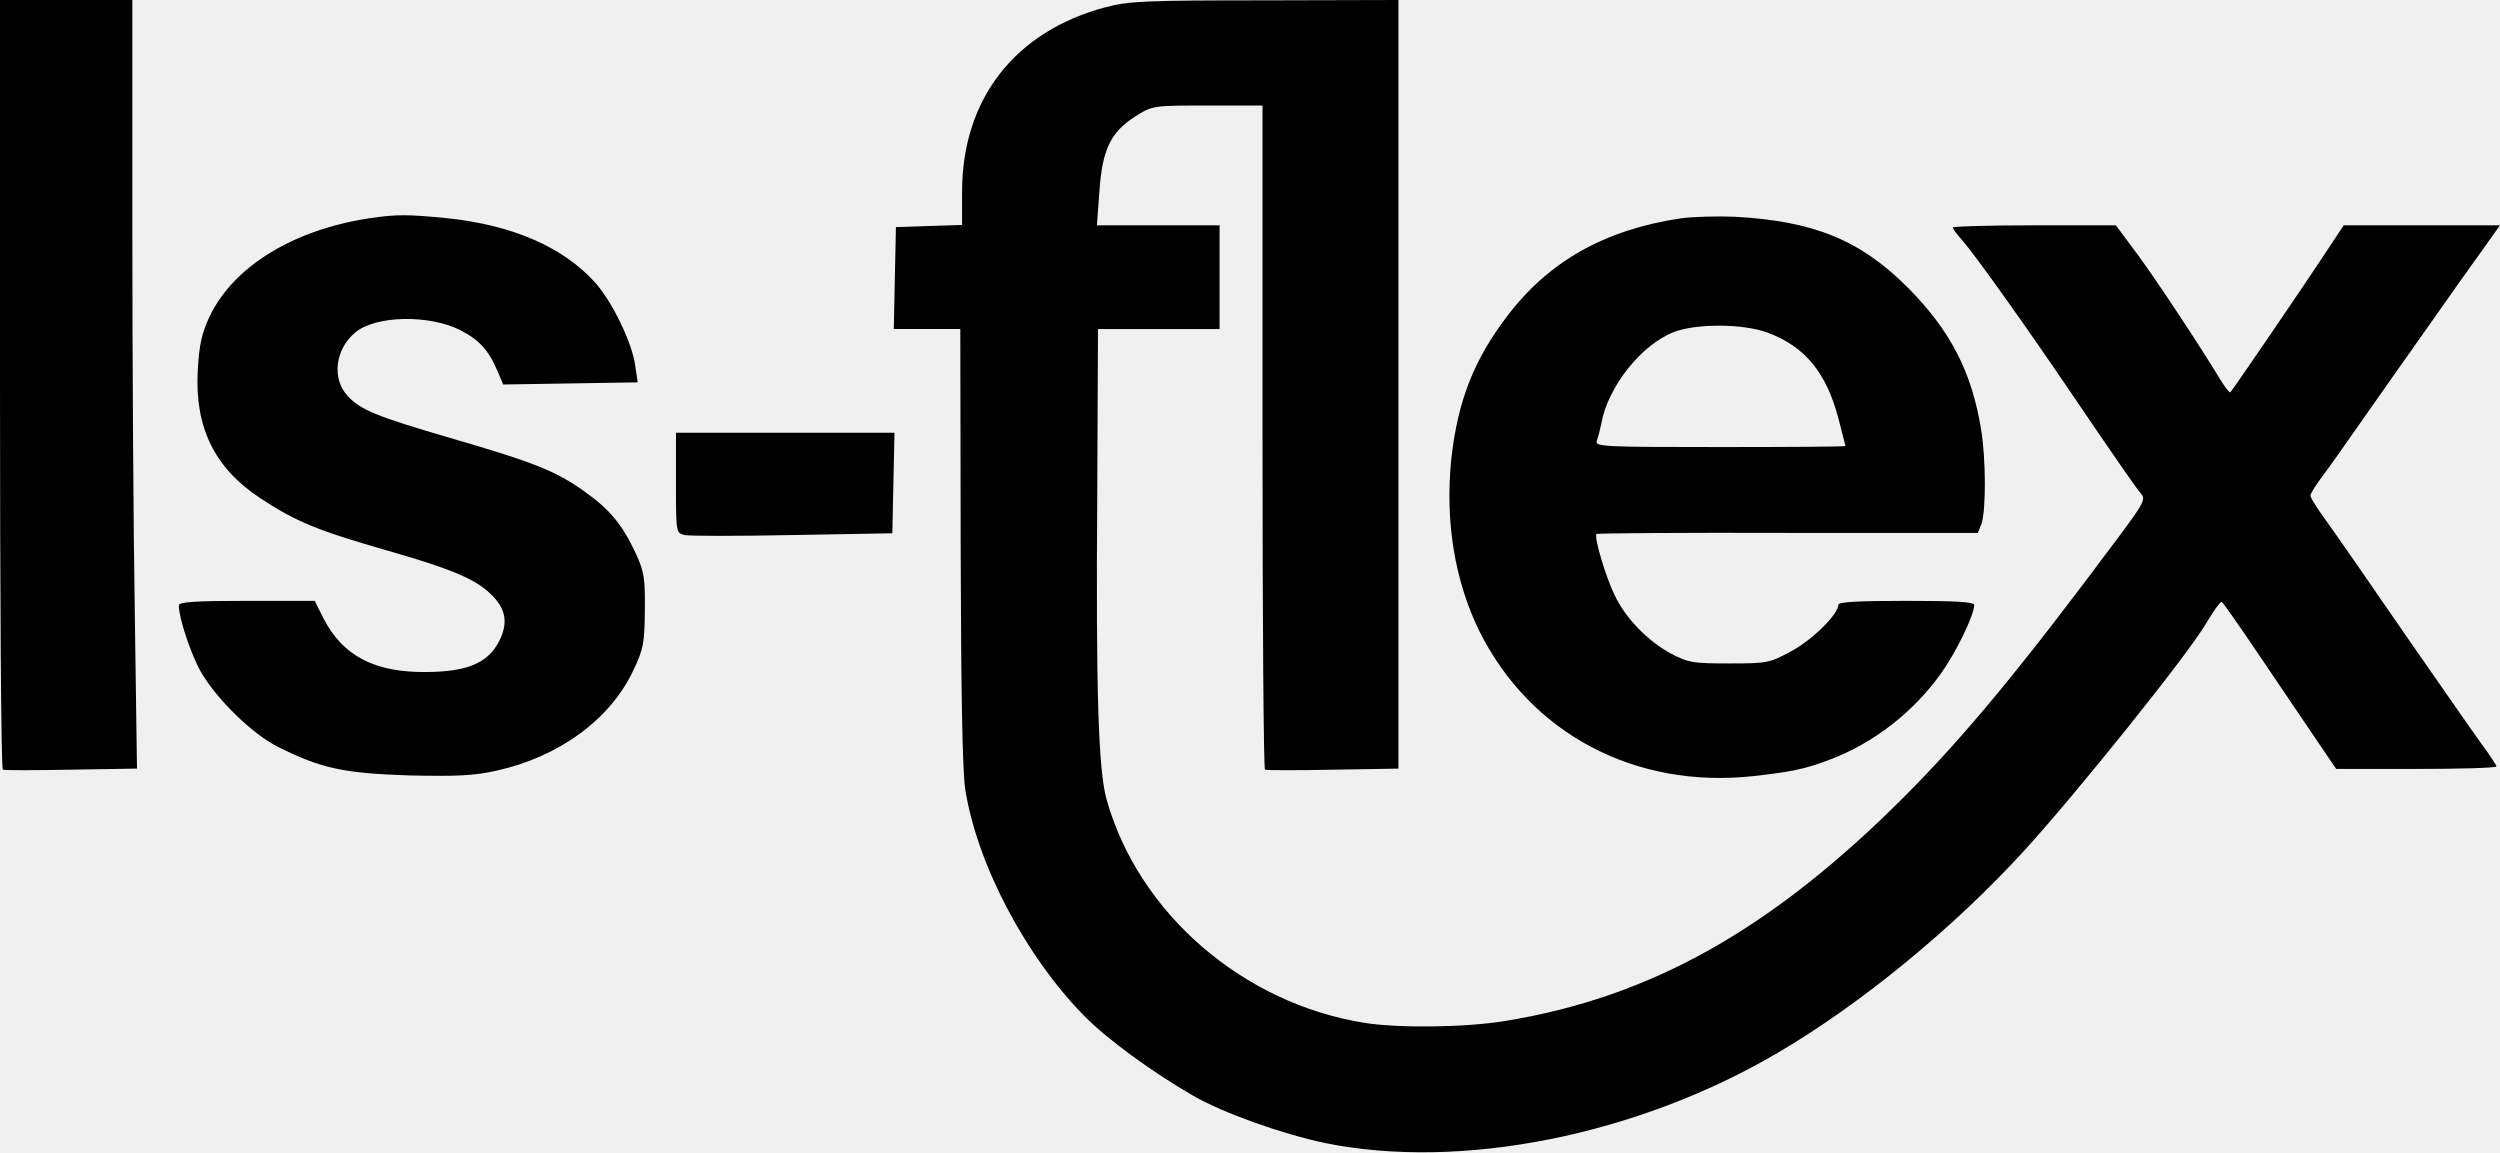
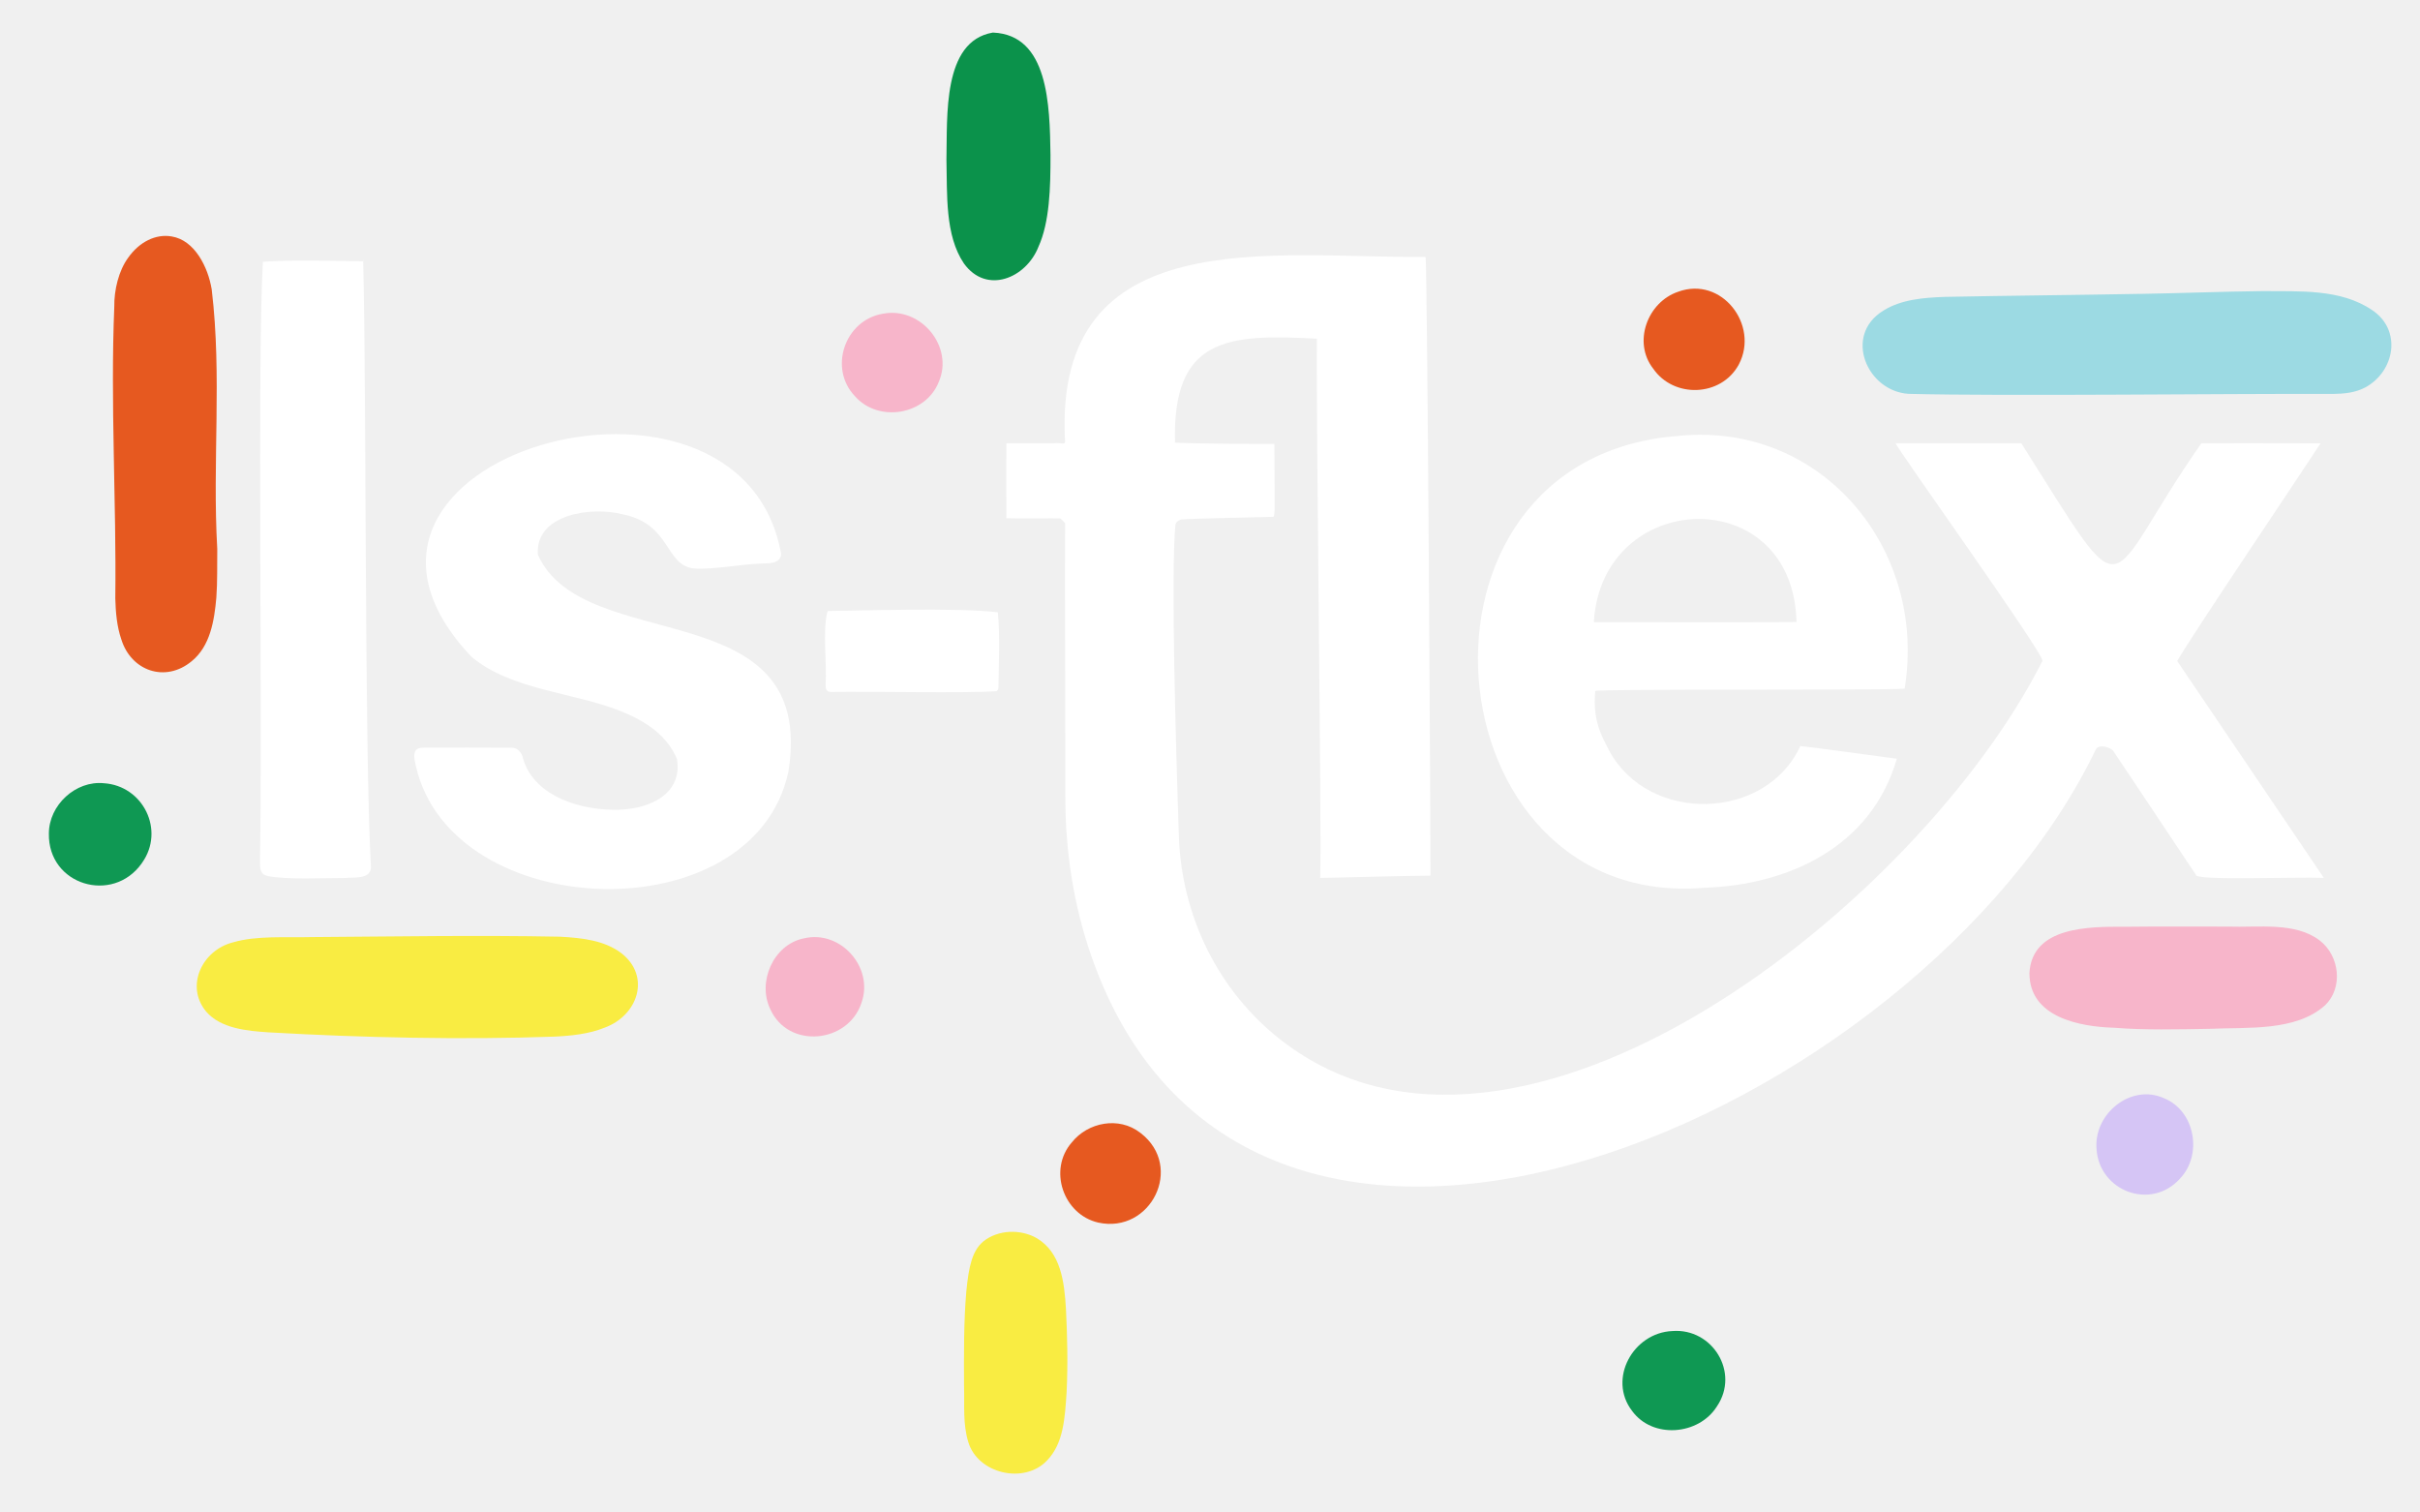
- <svg xmlns="http://www.w3.org/2000/svg" viewBox="103.297 59.066 192.033 88.512" version="1.0" fill="currentColor">
-   <g class="layer">
-     <path d="M103.297 88.571c0 16.236.082 29.56.22 29.615.11.055 2.473.055 5.247 0l5.055-.082-.165-11.731c-.11-6.456-.192-19.725-.192-29.533V59.066h-10.165zm84.945-28.956c-6.978 1.841-11.044 7.06-11.044 14.176v2.555l-2.527.082-2.555.082-.082 3.901-.082 3.929h5.11l.027 16.703c.027 11.319.137 17.308.357 18.681.907 5.742 4.67 12.857 9.148 17.39 1.758 1.786 5.22 4.313 8.324 6.099 2.308 1.346 6.896 2.967 10.165 3.654 10.412 2.115 23.956-.577 34.753-6.923 6.429-3.764 13.571-9.643 18.984-15.577 3.984-4.368 12.582-15.082 13.901-17.363.577-.962 1.126-1.758 1.236-1.703.082.027 1.456 1.978 3.022 4.313 1.593 2.335 3.516 5.22 4.313 6.374l1.456 2.143h6.154c3.379 0 6.154-.082 6.154-.192 0-.082-.302-.549-.632-1.016-.357-.467-3.049-4.313-5.962-8.516-2.912-4.231-5.824-8.434-6.484-9.341s-1.209-1.758-1.209-1.923c0-.137.302-.632.632-1.099a91 91 0 0 0 1.703-2.363c1.566-2.253 5.687-8.077 9.148-12.995l3.078-4.312h-12.005l-1.401 2.115c-1.566 2.39-7.115 10.522-7.308 10.714-.055.055-.385-.357-.742-.934-1.593-2.637-4.863-7.582-6.374-9.643l-1.676-2.253h-6.264c-3.434 0-6.264.082-6.264.165 0 .11.357.577.824 1.099.907 1.044 4.89 6.621 8.104 11.374 3.489 5.137 5.137 7.527 5.549 7.995.357.412.137.797-1.731 3.297-7.5 10.082-11.758 15.22-16.429 19.918-10.22 10.247-19.533 15.467-30.769 17.28-3.077.495-8.077.549-10.714.137-9.368-1.484-17.39-8.434-19.835-17.17-.632-2.253-.824-8.324-.714-23.571l.055-12.555h9.341v-7.967h-9.423l.192-2.61c.22-3.242.879-4.56 2.775-5.769 1.319-.824 1.346-.824 5.549-.824h4.205v25.467c0 14.011.082 25.495.192 25.549.137.055 2.473.055 5.247 0l5-.082v-59.04l-10.22.027c-9.176 0-10.467.055-12.253.522M131.73 75.824c-5.907.879-10.495 3.709-12.335 7.555-.604 1.291-.797 2.17-.907 4.121-.247 4.396 1.291 7.527 4.808 9.835 2.747 1.813 4.368 2.473 9.808 4.038 4.698 1.346 6.676 2.143 7.857 3.297 1.209 1.126 1.401 2.253.659 3.681-.852 1.648-2.445 2.308-5.522 2.335-4.011.055-6.484-1.236-7.967-4.148l-.658-1.318h-5.22c-4.066 0-5.22.082-5.22.357 0 .962.934 3.764 1.703 5.11 1.181 2.06 3.956 4.78 5.907 5.742 3.269 1.648 5.027 2.033 10.027 2.198 3.654.082 5.027.027 6.731-.357 4.78-1.044 8.736-3.901 10.522-7.665.824-1.731.879-2.143.907-4.67.027-2.473-.055-2.94-.687-4.341-1.044-2.225-1.978-3.379-3.956-4.78-2.225-1.593-3.929-2.253-10.357-4.121-5.632-1.648-6.841-2.143-7.83-3.214-1.236-1.319-.962-3.599.604-4.89s5.632-1.374 8.049-.165c1.456.742 2.225 1.593 2.885 3.214l.412.962 5.165-.082 5.165-.082-.192-1.291c-.22-1.731-1.786-4.945-3.077-6.374-2.445-2.72-6.346-4.423-11.374-4.945-3.077-.302-3.874-.302-5.907 0" />
-     <path d="M232.308 75.852c-5.769.879-10.055 3.297-13.242 7.5-2.555 3.352-3.791 6.511-4.286 10.934-.495 4.78.247 9.368 2.143 13.242 3.929 7.885 11.951 12.143 21.044 11.154 2.94-.33 4.011-.549 5.879-1.264 3.352-1.264 6.401-3.626 8.544-6.621 1.181-1.648 2.527-4.451 2.555-5.247 0-.247-1.236-.33-5.22-.33-3.736 0-5.22.082-5.22.302 0 .714-1.978 2.692-3.626 3.571-1.676.907-1.841.934-4.753.934-2.775 0-3.132-.055-4.451-.742-1.786-.962-3.489-2.692-4.341-4.478-.687-1.401-1.621-4.505-1.401-4.725.055-.055 6.676-.11 14.698-.082h14.589l.275-.687c.357-.934.357-5.027-.027-7.28-.714-4.396-2.363-7.61-5.659-10.907-3.626-3.626-7.198-5.082-13.269-5.412-1.429-.055-3.352 0-4.231.137m6.758 8.764c2.885 1.071 4.533 3.077 5.467 6.676.275 1.071.522 2.005.522 2.033 0 .055-4.341.082-9.643.082-9.066 0-9.643-.027-9.451-.495.082-.247.247-.852.33-1.291.522-2.885 3.104-6.099 5.604-7.06 1.758-.659 5.33-.632 7.17.055M155.22 96.154c0 3.791 0 3.846.659 4.011.357.082 4.093.082 8.297 0l7.665-.137.082-3.874.082-3.846H155.22z" />
-   </g>
+ <svg xmlns="http://www.w3.org/2000/svg" id="Calque_1" version="1.1" viewBox="0 0 739.62 462.11">
+   <defs>
+     <style>
+       .st3{fill:#fff}.st4{fill:#f9ec42}.st8{fill:#e65920}.st11{fill:#f7b5ca}.st12{fill:#0f9853}
+     </style>
+   </defs>
+   <path d="M653.95 89.83c12.19-.2 25.07-.72 37.59-.86 11.24.13 23.78-.76 33.41 5.78 9.23 6.11 6.98 18.72-2 23.63-3.13 1.68-6.49 1.97-10.05 2.02-29.84-.15-100.3.73-129.62-.03-12.67-.82-20-17.85-7.69-25.43 5.45-3.42 12.3-3.96 18.64-4.2 19.7-.39 40.08-.56 59.52-.92h.2Z" style="fill:#9cdae3" />
+   <path class="st12" d="M524.69 429.91c-5.56 8.76-19.65 9.92-25.89 1.29-7.5-9.78.36-23.89 12.32-24.39 12.23-.95 20.6 12.6 13.68 22.93z" />
+   <path class="st11" d="M709.06 287.51c6.03 4.71 7.09 14.42 1.55 19.73-8.94 8.08-23.82 6.66-35.31 7.2-9.77.17-19.98.41-29.23-.33-10.76-.33-25.84-3.29-25.82-16.73.8-14.22 18.21-14.19 29.18-14.13 10.47-.12 20.94-.06 31.41-.05 9.46.32 20.61-1.47 28.08 4.2z" />
+   <path d="M661.46 335.68c9.45 3.9 11.78 17.29 4.77 24.58-8.8 9.77-24.66 3.85-25.47-9.1-.89-10.77 10.51-20.02 20.52-15.55l.17.07Z" style="fill:#d5c5f5" />
+   <path class="st4" d="M171.24 286.29c6.91.37 13.52 1.17 18.61 4.99 9.21 7.11 5.08 19.13-5.08 22.81-4.68 1.91-10.11 2.48-15.23 2.73-28.31 1.02-59.05.32-87.42-1.3-6.61-.43-14.67-1.18-19.11-6.35-6.51-7.8-1.19-18.81 8.18-21.15 7.26-2.14 16.11-1.41 24.01-1.62 25.26-.16 50.57-.61 75.82-.12h.21Z" />
+   <path class="st12" d="M43.32 263.86c-8.87 12.54-28.69 6.69-28.38-9.12.02-8.68 8.17-16.24 16.83-15.36 11.97.78 18.72 14.38 11.66 24.31l-.12.17Z" />
+   <path d="M303.52 9.96c16.92.72 17.31 22.12 17.54 37.37.03 10.01-.27 20.6-3.68 28.09-3.76 9.6-15.87 14.69-22.78 5.1-5.82-8.6-5.08-21.02-5.34-31.75.31-13.06-1.3-36.14 14.11-38.8h.14Z" style="fill:#0b924b" />
+   <path class="st11" d="M269.88 95.88c11.54-2.23 21.74 10.07 17.02 20.88-4.03 10.13-18.43 12.49-25.61 4.33-8.13-8.53-3.11-23.17 8.4-25.18z" />
+   <path class="st8" d="M531.37 111.51c-5.39 9.8-19.83 10.28-26.1 1.17-6.32-8.06-1.79-20.34 7.63-23.52 13.3-4.87 24.83 10.19 18.56 22.18l-.1.18Z" />
+   <path class="st11" d="M245.66 286.8c11.2-2.71 21.5 8.87 17.63 19.7-4.06 12.39-22.33 14.21-27.85 1.96-4.05-8.29.88-19.64 10.03-21.62z" />
+   <path class="st4" d="M319.94 446.44c-7.02 7.29-21.11 3.94-24-5.69-1.7-5.55-1.13-11.1-1.3-17.18-.04-9.38-.12-19.42.69-28.83.75-7.7 1.8-12.42 5.17-15.3 4.5-3.63 11.42-3.87 16.41-.99 7.32 4.39 8.38 13.3 8.87 21.53.41 8.06.63 16.84.21 25.38-.53 8.32-1 15.8-5.93 20.95l-.12.12Z" />
+   <path class="st8" d="M348.63 346.31c13.35 10.31 3.08 30.86-12.98 27.35-10.69-2.47-15.36-16.14-8.1-24.48 4.92-6.2 14.43-8.04 20.91-2.99z" />
+   <path class="st3" d="M240.95 235.85c-10.57 49.58-102.7 46.57-113.83-1.65-.3-1.38-.98-3.87.04-4.97.52-.68 2.07-.76 3.03-.73 6.24 0 18.78-.05 25.39.02.21 0 .44 0 .69.01 1.67-.04 2.77 1.05 3.39 2.54 2.55 10.78 14.8 16.18 27.7 16.43 11.28.21 21.36-4.99 19.54-15.54-3.07-7.27-9.55-11.5-16.8-14.46-14.32-5.9-33.67-6.43-46.02-16.78-57.83-61.17 82.51-100.71 94.66-31.34-.11 1.32-.9 2.04-1.95 2.41-1.05.38-2.38.4-3.53.42-6.81.19-15.29 1.97-21.2 1.53-8.87-.94-6.93-13.59-21.71-16.54-9.57-2.51-26.88-.08-25.96 12.33 13.95 31.33 85.2 10.91 76.61 66.1l-.04.21Zm64.02-48.65c.7 6.92.26 16.56.18 22.75 0 .44-.13 1.03-.51 1.27-7.76.74-41.11.03-50.01.27-1.78.09-2.3-.35-2.3-2.27.42-6.46-.94-16.02.49-22.02.06-.25.14-.45.37-.47 7.46-.02 39.54-1.12 51.71.4l.06.07Z" />
+   <path class="st8" d="M64.72 88.61c3.16 26.4.15 52.59 1.68 79.14-.06 5 .08 10.03-.28 14.91-.62 6.97-1.84 14.79-7.53 19.42-8.02 6.67-18.53 3.02-21.52-6.7-1.35-3.92-1.73-8.33-1.83-12.5.36-29.47-1.53-59.8-.31-89.12-.08-5.16 1.38-11.07 4.19-14.92 3.46-4.96 8.56-7.43 13.37-6.57 7.02 1.15 11.1 9.39 12.21 16.16l.03.17Z" />
+   <path class="st3" d="M110.99 79.33c1.07 41.16.36 149.83 2.39 185.86-.24 3.7-5.5 2.86-8.13 3.15-6.41-.01-17.28.56-23.36-.57-2.47-.56-2.46-2.25-2.43-5.35.83-42.28-.87-152.49.89-182.42 8.52-.65 23.02-.22 30.72-.15z" />
+   <path class="st3" d="M665.42 202.03c4.19-7.42 35.38-53.62 43.8-66.53-8.29-.05-35.34-.04-36.42-.02-31.02 44.31-20.82 54.01-55.03 0-.92-.04-29.85.02-38.41-.01.15 1.29 44.8 63.55 44.89 66.48-37.4 74.14-160.29 172.16-232.64 116-19.25-14.94-30.49-37.96-31.31-62.31-1.01-29.75-2.43-80.32-1.07-95.14.11-.84.74-1.38 1.69-1.71 2.44-.32 27.19-.75 28.22-.84.67-.06.37-3.8.35-22.27-4.42.04-26.05-.07-30.39-.41-.79-32.07 15.91-33.26 43.38-31.75-.26 27.24 1.53 151.17 1 164.79 2.38.02 27.47-.69 33.7-.68.11-4.57-.94-189.72-1.5-189.09-46.48.35-113.53-11.11-110.2 55.82.3 1.95-.88.84-3.35 1.11h-14.54c-.09 5.59 0 20.05-.03 22.92 3.43.12 15.44-.01 16.43.05.5.25 1.27 1.2 1.54 1.5-.12 17.6.09 57 .07 83.71-.01 16.57 2.53 33.07 8 48.71 48.44 138.43 253.44 48.3 306.95-63.34.02-.03.03-.06.05-.08 1.03-1.56 4.11-.62 5.2.46 1.04 1.61 18.91 28.28 25.31 37.93-.85 1.91 30.3.63 39.11.97-10.91-16.19-35.33-52.21-44.81-66.28ZM640.58 229v-.03c0 .01-.01.02-.02.03Z" />
+   <path class="st3" d="M521.02 271.33c25.56-.89 50.89-12.44 58.71-39.44-4.52-.58-25.24-3.45-29.49-3.88-10.61 22.99-46.34 23.76-58.4 1.46-2.06-4.09-5.17-8.91-4.28-18.28 1.29-.69 88-.15 94.55-.71 7-42.85-25.53-81.66-69.08-77.26-89.16 6.69-76.42 145.32 7.98 138.1Zm28.04-81.24c-15.14.24-59.89 0-61.94.08 2.4-40.92 60.93-43.18 61.94-.08" />
</svg>
